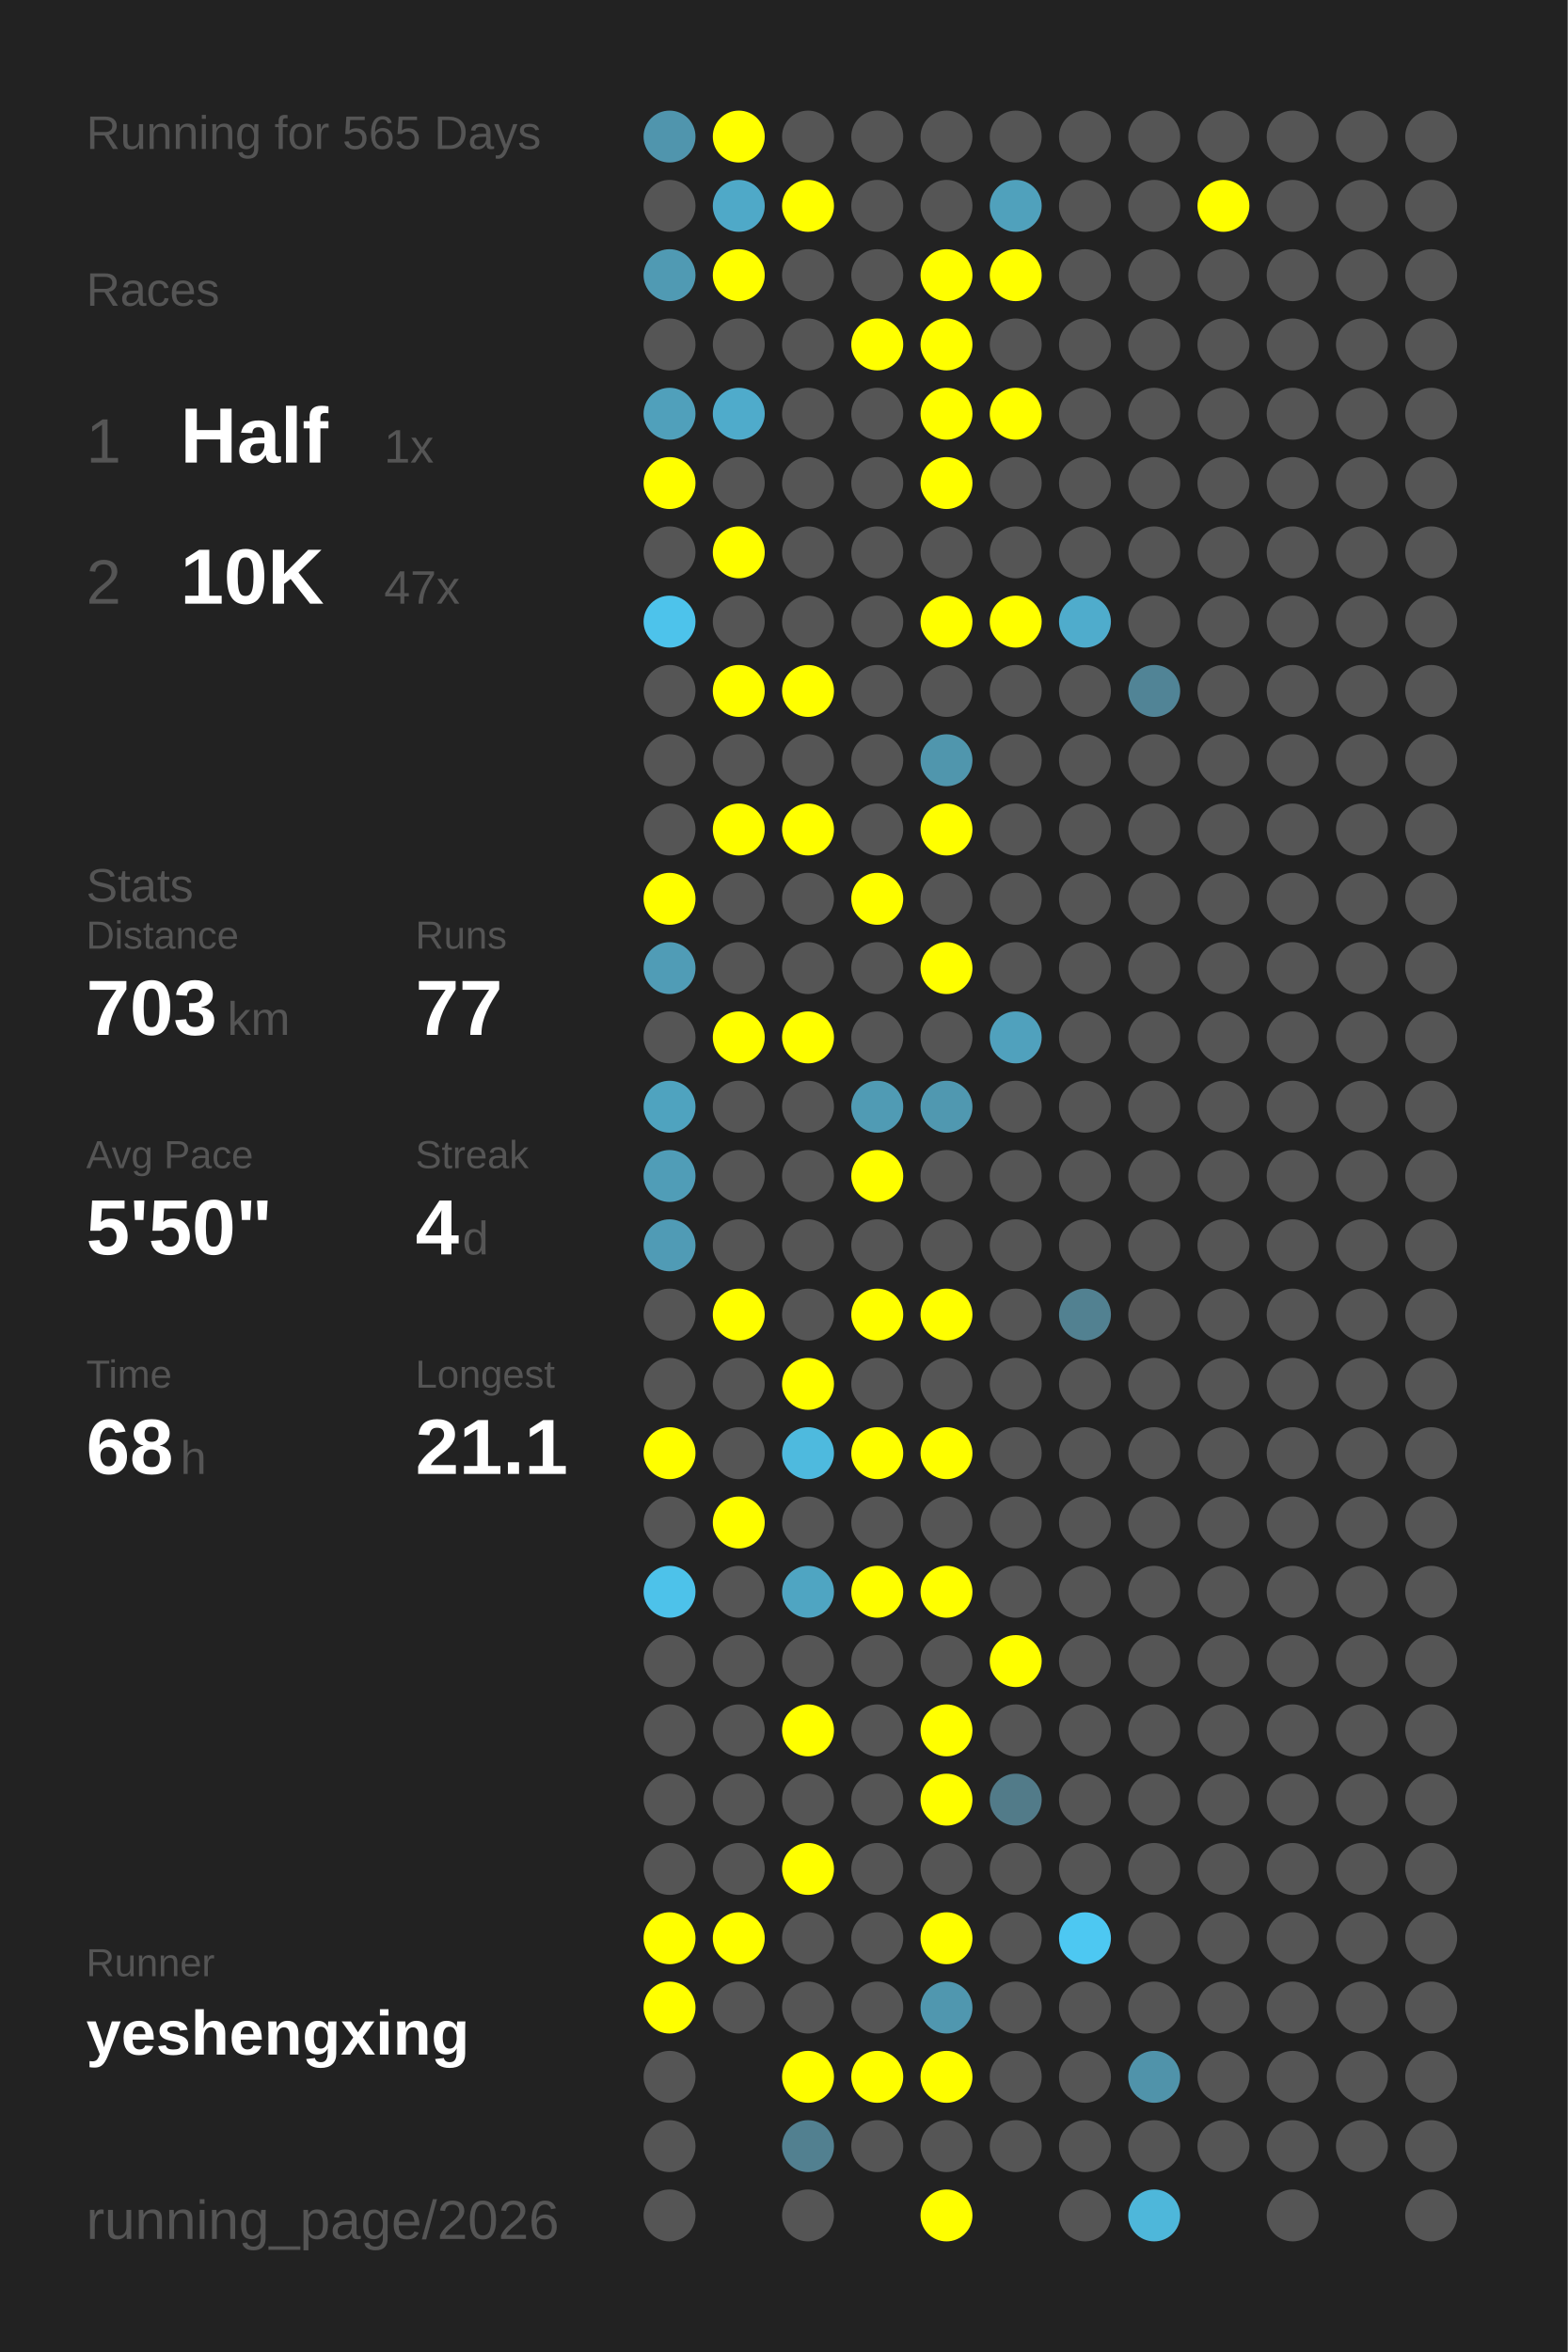
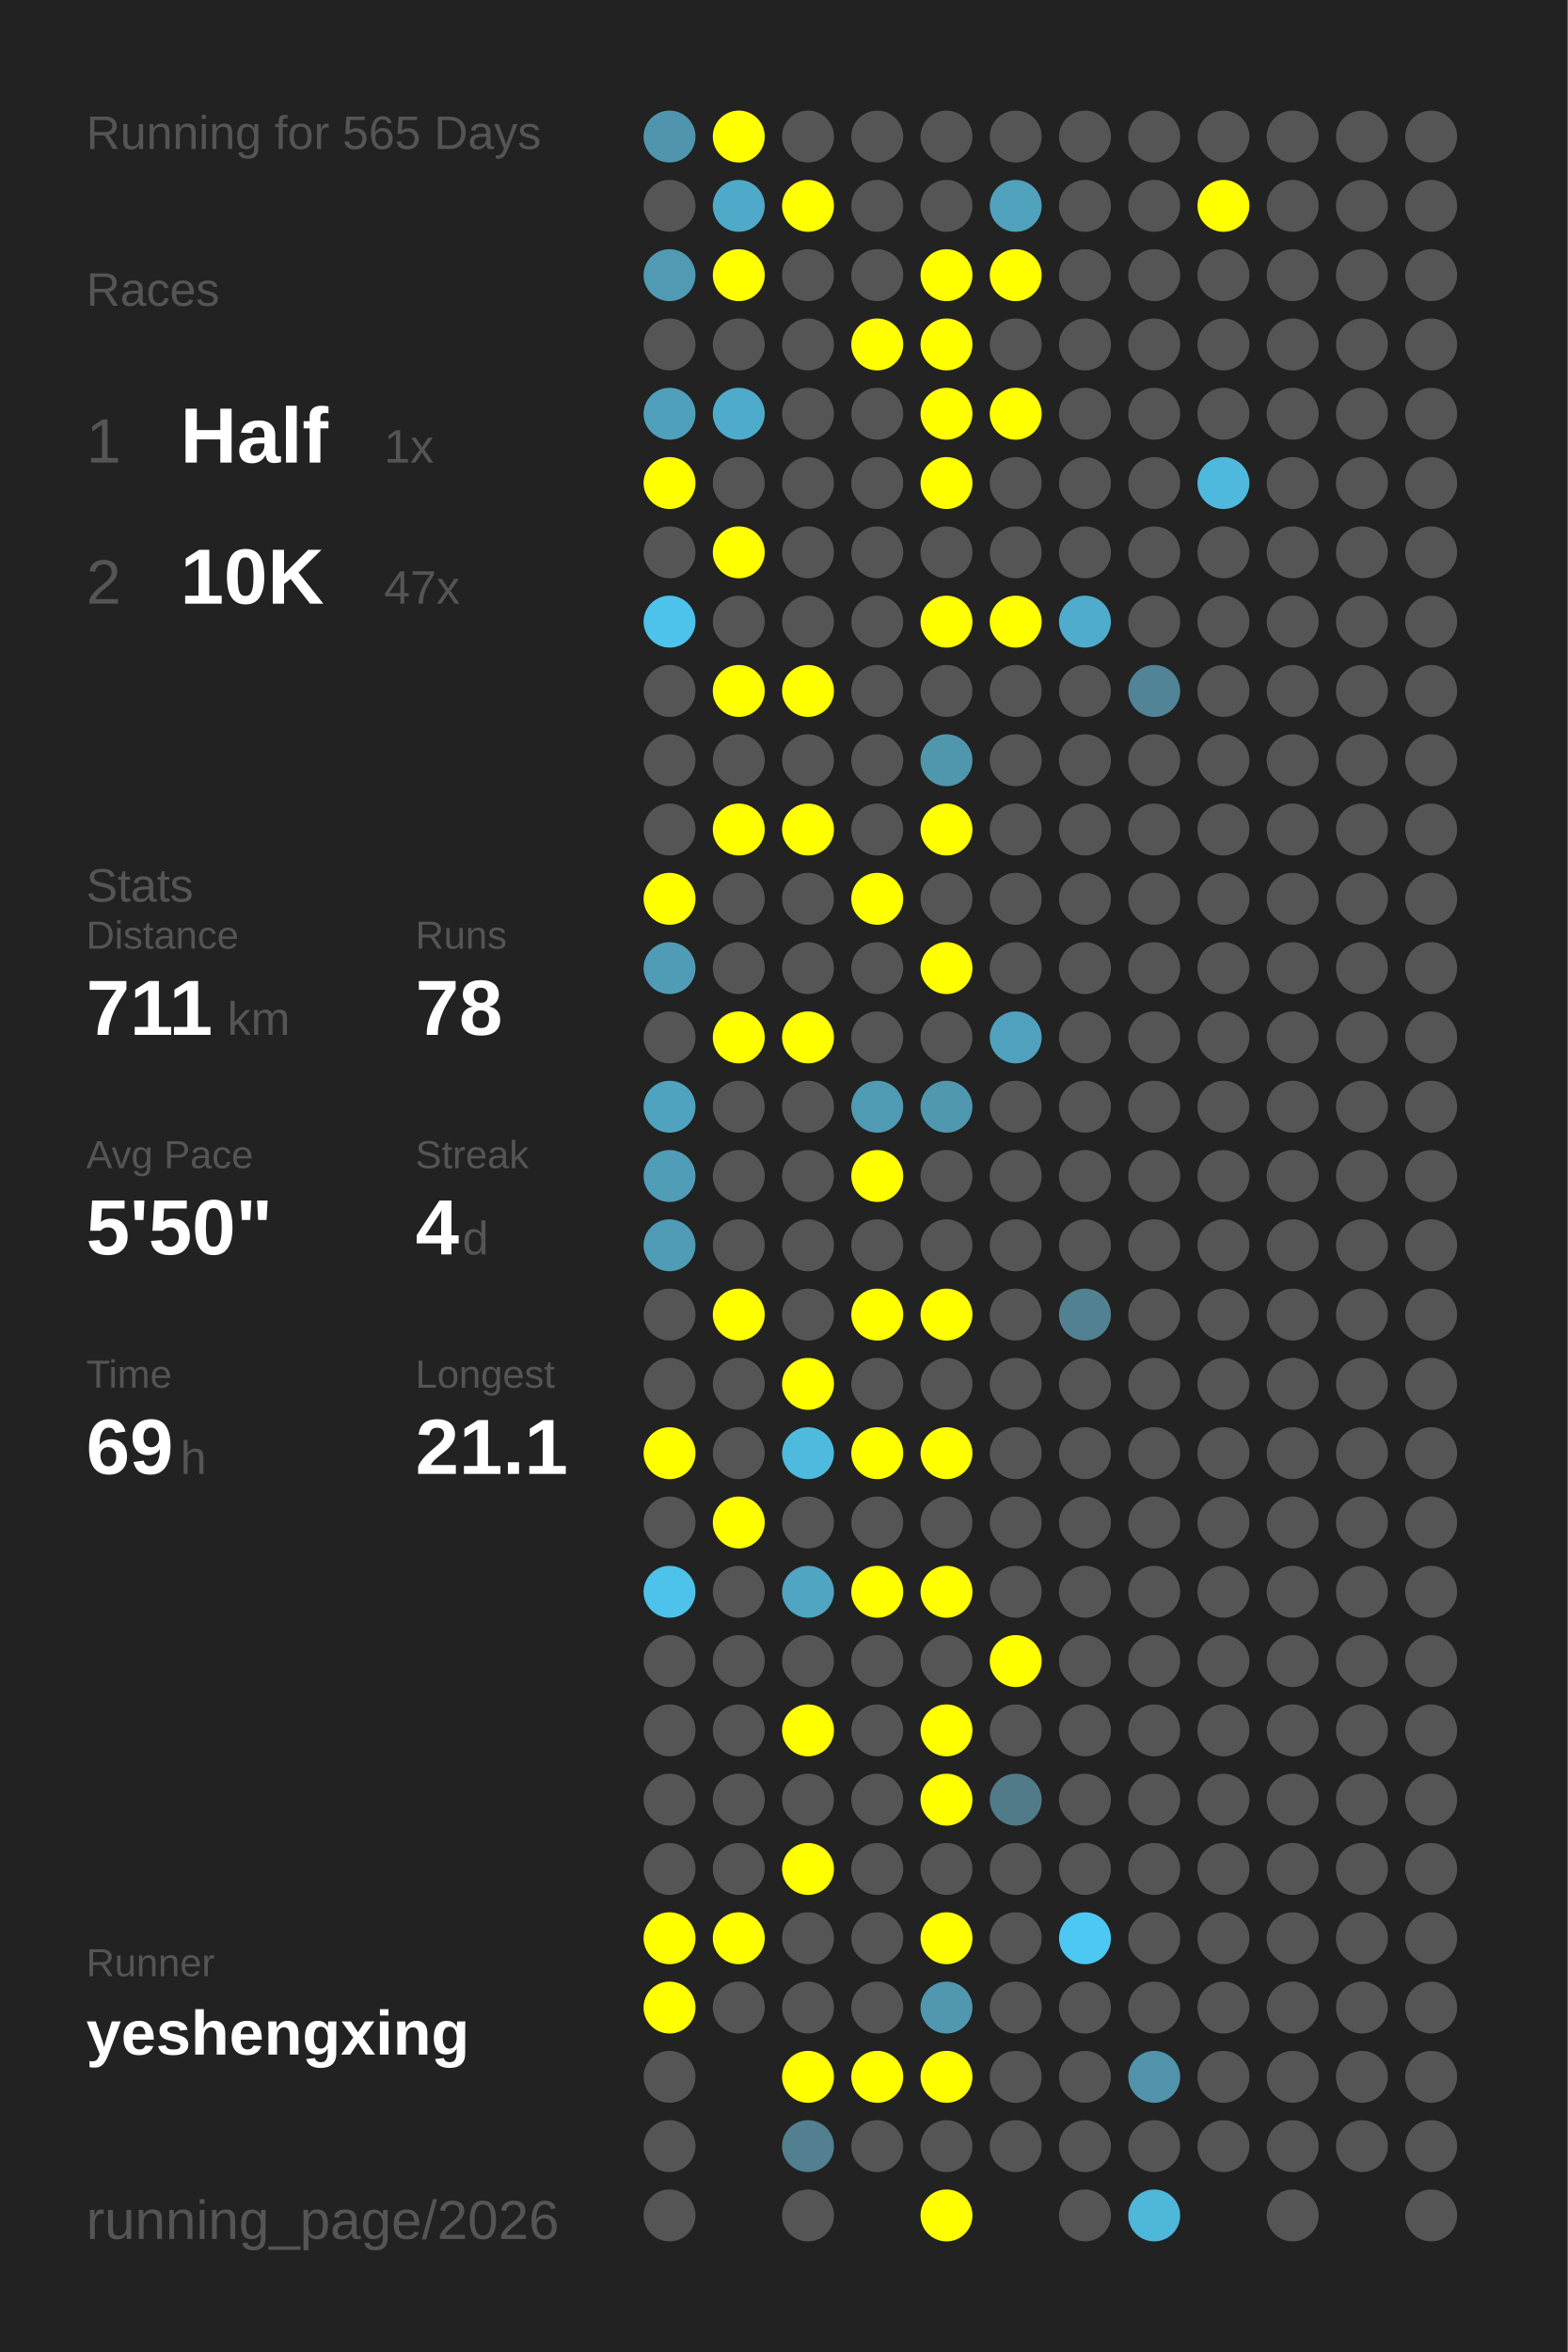
<svg xmlns="http://www.w3.org/2000/svg" baseProfile="full" height="300mm" version="1.1" viewBox="0,0,200,300" width="200mm">
  <defs />
  <rect fill="#222222" height="300" width="200" x="0" y="0" />
  <text fill="#555555" style="font-size:6px; font-family:Arial;" x="11" y="19">Running for 565 Days</text>
  <text fill="#555555" style="font-size:6px; font-family:Arial;" x="11" y="39">Races</text>
  <text fill="#555555" style="font-size:8px; font-family:Arial;" x="11" y="59">1</text>
  <text fill="#FFFFFF" style="font-size:10px; font-family:Arial; font-weight:bold;" x="23" y="59">Half</text>
  <text fill="#555555" style="font-size:6px; font-family:Arial;" x="49" y="59">1x</text>
  <text fill="#555555" style="font-size:8px; font-family:Arial;" x="11" y="77">2</text>
  <text fill="#FFFFFF" style="font-size:10px; font-family:Arial; font-weight:bold;" x="23" y="77">10K</text>
  <text fill="#555555" style="font-size:6px; font-family:Arial;" x="49" y="77">47x</text>
  <text fill="#555555" style="font-size:6px; font-family:Arial;" x="11" y="115">Stats</text>
  <text fill="#555555" style="font-size:5px; font-family:Arial;" x="11" y="121">Distance</text>
-   <text fill="#FFFFFF" style="font-size:10px; font-family:Arial; font-weight:bold;" x="11" y="132">703</text>
+   <text fill="#FFFFFF" style="font-size:10px; font-family:Arial; font-weight:bold;" x="11" y="132">711</text>
  <text fill="#555555" style="font-size:6px; font-family:Arial;" x="29" y="132">km</text>
  <text fill="#555555" style="font-size:5px; font-family:Arial;" x="53" y="121">Runs</text>
-   <text fill="#FFFFFF" style="font-size:10px; font-family:Arial; font-weight:bold;" x="53" y="132">77</text>
+   <text fill="#FFFFFF" style="font-size:10px; font-family:Arial; font-weight:bold;" x="53" y="132">78</text>
  <text fill="#555555" style="font-size:5px; font-family:Arial;" x="11" y="149">Avg Pace</text>
  <text fill="#FFFFFF" style="font-size:10px; font-family:Arial; font-weight:bold;" x="11" y="160">5'50"</text>
  <text fill="#555555" style="font-size:5px; font-family:Arial;" x="53" y="149">Streak</text>
  <text fill="#FFFFFF" style="font-size:10px; font-family:Arial; font-weight:bold;" x="53" y="160">4</text>
  <text fill="#555555" style="font-size:6px; font-family:Arial;" x="59" y="160">d</text>
  <text fill="#555555" style="font-size:5px; font-family:Arial;" x="11" y="177">Time</text>
-   <text fill="#FFFFFF" style="font-size:10px; font-family:Arial; font-weight:bold;" x="11" y="188">68</text>
+   <text fill="#FFFFFF" style="font-size:10px; font-family:Arial; font-weight:bold;" x="11" y="188">69</text>
  <text fill="#555555" style="font-size:6px; font-family:Arial;" x="23" y="188">h</text>
  <text fill="#555555" style="font-size:5px; font-family:Arial;" x="53" y="177">Longest</text>
  <text fill="#FFFFFF" style="font-size:10px; font-family:Arial; font-weight:bold;" x="53" y="188">21.1</text>
  <text fill="#555555" style="font-size:5px; font-family:Arial;" x="11" y="252.065">Runner</text>
  <text fill="#FFFFFF" style="font-size:8px; font-family:Arial; font-weight:bold;" x="11" y="262.065">yeshengxing</text>
  <text fill="#555555" style="font-size:7px; font-family:Arial;" x="11" y="285.581">running_page/2026</text>
  <circle cx="85.417" cy="17.419" fill="#5095ad" r="3.312" />
  <circle cx="85.417" cy="26.258" fill="#555555" r="3.312" />
  <circle cx="85.417" cy="35.097" fill="#509ab3" r="3.312" />
  <circle cx="85.417" cy="43.935" fill="#555555" r="3.312" />
  <circle cx="85.417" cy="52.774" fill="#50a0bb" r="3.312" />
  <circle cx="85.417" cy="61.613" fill="#FFFF00" r="3.312" />
  <circle cx="85.417" cy="70.452" fill="#555555" r="3.312" />
  <circle cx="85.417" cy="79.29" fill="#4dc3eb" r="3.312" />
  <circle cx="85.417" cy="88.129" fill="#555555" r="3.312" />
  <circle cx="85.417" cy="96.968" fill="#555555" r="3.312" />
  <circle cx="85.417" cy="105.806" fill="#555555" r="3.312" />
  <circle cx="85.417" cy="114.645" fill="#FFFF00" r="3.312" />
  <circle cx="85.417" cy="123.484" fill="#509cb6" r="3.312" />
  <circle cx="85.417" cy="132.323" fill="#555555" r="3.312" />
  <circle cx="85.417" cy="141.161" fill="#4fa3bf" r="3.312" />
  <circle cx="85.417" cy="150" fill="#509db7" r="3.312" />
  <circle cx="85.417" cy="158.839" fill="#509bb5" r="3.312" />
  <circle cx="85.417" cy="167.677" fill="#555555" r="3.312" />
  <circle cx="85.417" cy="176.516" fill="#555555" r="3.312" />
  <circle cx="85.417" cy="185.355" fill="#FFFF00" r="3.312" />
  <circle cx="85.417" cy="194.194" fill="#555555" r="3.312" />
  <circle cx="85.417" cy="203.032" fill="#4dc2ea" r="3.312" />
  <circle cx="85.417" cy="211.871" fill="#555555" r="3.312" />
  <circle cx="85.417" cy="220.71" fill="#555555" r="3.312" />
  <circle cx="85.417" cy="229.548" fill="#555555" r="3.312" />
  <circle cx="85.417" cy="238.387" fill="#555555" r="3.312" />
  <circle cx="85.417" cy="247.226" fill="#FFFF00" r="3.312" />
  <circle cx="85.417" cy="256.065" fill="#FFFF00" r="3.312" />
  <circle cx="85.417" cy="264.903" fill="#555555" r="3.312" />
  <circle cx="85.417" cy="273.742" fill="#555555" r="3.312" />
  <circle cx="85.417" cy="282.581" fill="#555555" r="3.312" />
  <circle cx="94.25" cy="17.419" fill="#FFFF00" r="3.312" />
  <circle cx="94.25" cy="26.258" fill="#4fa9c8" r="3.312" />
  <circle cx="94.25" cy="35.097" fill="#FFFF00" r="3.312" />
  <circle cx="94.25" cy="43.935" fill="#555555" r="3.312" />
  <circle cx="94.25" cy="52.774" fill="#4fabcb" r="3.312" />
  <circle cx="94.25" cy="61.613" fill="#555555" r="3.312" />
  <circle cx="94.25" cy="70.452" fill="#FFFF00" r="3.312" />
  <circle cx="94.25" cy="79.29" fill="#555555" r="3.312" />
  <circle cx="94.25" cy="88.129" fill="#FFFF00" r="3.312" />
  <circle cx="94.25" cy="96.968" fill="#555555" r="3.312" />
  <circle cx="94.25" cy="105.806" fill="#FFFF00" r="3.312" />
  <circle cx="94.25" cy="114.645" fill="#555555" r="3.312" />
  <circle cx="94.25" cy="123.484" fill="#555555" r="3.312" />
  <circle cx="94.25" cy="132.323" fill="#FFFF00" r="3.312" />
  <circle cx="94.25" cy="141.161" fill="#555555" r="3.312" />
  <circle cx="94.25" cy="150" fill="#555555" r="3.312" />
  <circle cx="94.25" cy="158.839" fill="#555555" r="3.312" />
  <circle cx="94.25" cy="167.677" fill="#FFFF00" r="3.312" />
  <circle cx="94.25" cy="176.516" fill="#555555" r="3.312" />
  <circle cx="94.25" cy="185.355" fill="#555555" r="3.312" />
  <circle cx="94.25" cy="194.194" fill="#FFFF00" r="3.312" />
  <circle cx="94.25" cy="203.032" fill="#555555" r="3.312" />
  <circle cx="94.25" cy="211.871" fill="#555555" r="3.312" />
  <circle cx="94.25" cy="220.71" fill="#555555" r="3.312" />
  <circle cx="94.25" cy="229.548" fill="#555555" r="3.312" />
  <circle cx="94.25" cy="238.387" fill="#555555" r="3.312" />
  <circle cx="94.25" cy="247.226" fill="#FFFF00" r="3.312" />
  <circle cx="94.25" cy="256.065" fill="#555555" r="3.312" />
  <circle cx="103.083" cy="17.419" fill="#555555" r="3.312" />
  <circle cx="103.083" cy="26.258" fill="#FFFF00" r="3.312" />
  <circle cx="103.083" cy="35.097" fill="#555555" r="3.312" />
  <circle cx="103.083" cy="43.935" fill="#555555" r="3.312" />
  <circle cx="103.083" cy="52.774" fill="#555555" r="3.312" />
  <circle cx="103.083" cy="61.613" fill="#555555" r="3.312" />
  <circle cx="103.083" cy="70.452" fill="#555555" r="3.312" />
  <circle cx="103.083" cy="79.29" fill="#555555" r="3.312" />
  <circle cx="103.083" cy="88.129" fill="#FFFF00" r="3.312" />
  <circle cx="103.083" cy="96.968" fill="#555555" r="3.312" />
  <circle cx="103.083" cy="105.806" fill="#FFFF00" r="3.312" />
  <circle cx="103.083" cy="114.645" fill="#555555" r="3.312" />
  <circle cx="103.083" cy="123.484" fill="#555555" r="3.312" />
  <circle cx="103.083" cy="132.323" fill="#FFFF00" r="3.312" />
  <circle cx="103.083" cy="141.161" fill="#555555" r="3.312" />
  <circle cx="103.083" cy="150" fill="#555555" r="3.312" />
  <circle cx="103.083" cy="158.839" fill="#555555" r="3.312" />
  <circle cx="103.083" cy="167.677" fill="#555555" r="3.312" />
  <circle cx="103.083" cy="176.516" fill="#FFFF00" r="3.312" />
  <circle cx="103.083" cy="185.355" fill="#4ebade" r="3.312" />
  <circle cx="103.083" cy="194.194" fill="#555555" r="3.312" />
  <circle cx="103.083" cy="203.032" fill="#4fa5c2" r="3.312" />
  <circle cx="103.083" cy="211.871" fill="#555555" r="3.312" />
  <circle cx="103.083" cy="220.71" fill="#FFFF00" r="3.312" />
  <circle cx="103.083" cy="229.548" fill="#555555" r="3.312" />
  <circle cx="103.083" cy="238.387" fill="#FFFF00" r="3.312" />
  <circle cx="103.083" cy="247.226" fill="#555555" r="3.312" />
  <circle cx="103.083" cy="256.065" fill="#555555" r="3.312" />
  <circle cx="103.083" cy="264.903" fill="#FFFF00" r="3.312" />
  <circle cx="103.083" cy="273.742" fill="#528090" r="3.312" />
  <circle cx="103.083" cy="282.581" fill="#555555" r="3.312" />
  <circle cx="111.917" cy="17.419" fill="#555555" r="3.312" />
  <circle cx="111.917" cy="26.258" fill="#555555" r="3.312" />
  <circle cx="111.917" cy="35.097" fill="#555555" r="3.312" />
  <circle cx="111.917" cy="43.935" fill="#FFFF00" r="3.312" />
  <circle cx="111.917" cy="52.774" fill="#555555" r="3.312" />
  <circle cx="111.917" cy="61.613" fill="#555555" r="3.312" />
  <circle cx="111.917" cy="70.452" fill="#555555" r="3.312" />
  <circle cx="111.917" cy="79.29" fill="#555555" r="3.312" />
  <circle cx="111.917" cy="88.129" fill="#555555" r="3.312" />
  <circle cx="111.917" cy="96.968" fill="#555555" r="3.312" />
  <circle cx="111.917" cy="105.806" fill="#555555" r="3.312" />
  <circle cx="111.917" cy="114.645" fill="#FFFF00" r="3.312" />
  <circle cx="111.917" cy="123.484" fill="#555555" r="3.312" />
  <circle cx="111.917" cy="132.323" fill="#555555" r="3.312" />
  <circle cx="111.917" cy="141.161" fill="#509bb4" r="3.312" />
  <circle cx="111.917" cy="150" fill="#FFFF00" r="3.312" />
  <circle cx="111.917" cy="158.839" fill="#555555" r="3.312" />
  <circle cx="111.917" cy="167.677" fill="#FFFF00" r="3.312" />
  <circle cx="111.917" cy="176.516" fill="#555555" r="3.312" />
  <circle cx="111.917" cy="185.355" fill="#FFFF00" r="3.312" />
  <circle cx="111.917" cy="194.194" fill="#555555" r="3.312" />
  <circle cx="111.917" cy="203.032" fill="#FFFF00" r="3.312" />
  <circle cx="111.917" cy="211.871" fill="#555555" r="3.312" />
  <circle cx="111.917" cy="220.71" fill="#555555" r="3.312" />
  <circle cx="111.917" cy="229.548" fill="#555555" r="3.312" />
  <circle cx="111.917" cy="238.387" fill="#555555" r="3.312" />
  <circle cx="111.917" cy="247.226" fill="#555555" r="3.312" />
  <circle cx="111.917" cy="256.065" fill="#555555" r="3.312" />
  <circle cx="111.917" cy="264.903" fill="#FFFF00" r="3.312" />
  <circle cx="111.917" cy="273.742" fill="#555555" r="3.312" />
  <circle cx="120.75" cy="17.419" fill="#555555" r="3.312" />
  <circle cx="120.75" cy="26.258" fill="#555555" r="3.312" />
  <circle cx="120.75" cy="35.097" fill="#FFFF00" r="3.312" />
  <circle cx="120.75" cy="43.935" fill="#FFFF00" r="3.312" />
  <circle cx="120.75" cy="52.774" fill="#FFFF00" r="3.312" />
  <circle cx="120.75" cy="61.613" fill="#FFFF00" r="3.312" />
  <circle cx="120.75" cy="70.452" fill="#555555" r="3.312" />
  <circle cx="120.75" cy="79.29" fill="#FFFF00" r="3.312" />
  <circle cx="120.75" cy="88.129" fill="#555555" r="3.312" />
  <circle cx="120.75" cy="96.968" fill="#5096ad" r="3.312" />
  <circle cx="120.75" cy="105.806" fill="#FFFF00" r="3.312" />
  <circle cx="120.75" cy="114.645" fill="#555555" r="3.312" />
  <circle cx="120.75" cy="123.484" fill="#FFFF00" r="3.312" />
  <circle cx="120.75" cy="132.323" fill="#555555" r="3.312" />
  <circle cx="120.75" cy="141.161" fill="#5098b0" r="3.312" />
  <circle cx="120.75" cy="150" fill="#555555" r="3.312" />
  <circle cx="120.75" cy="158.839" fill="#555555" r="3.312" />
  <circle cx="120.75" cy="167.677" fill="#FFFF00" r="3.312" />
  <circle cx="120.75" cy="176.516" fill="#555555" r="3.312" />
  <circle cx="120.75" cy="185.355" fill="#FFFF00" r="3.312" />
  <circle cx="120.75" cy="194.194" fill="#555555" r="3.312" />
  <circle cx="120.75" cy="203.032" fill="#FFFF00" r="3.312" />
  <circle cx="120.75" cy="211.871" fill="#555555" r="3.312" />
  <circle cx="120.75" cy="220.71" fill="#FFFF00" r="3.312" />
  <circle cx="120.75" cy="229.548" fill="#FFFF00" r="3.312" />
  <circle cx="120.75" cy="238.387" fill="#555555" r="3.312" />
  <circle cx="120.75" cy="247.226" fill="#FFFF00" r="3.312" />
  <circle cx="120.75" cy="256.065" fill="#5097af" r="3.312" />
  <circle cx="120.75" cy="264.903" fill="#FFFF00" r="3.312" />
  <circle cx="120.75" cy="273.742" fill="#555555" r="3.312" />
  <circle cx="120.75" cy="282.581" fill="#FFFF00" r="3.312" />
  <circle cx="129.583" cy="17.419" fill="#555555" r="3.312" />
  <circle cx="129.583" cy="26.258" fill="#50a1bc" r="3.312" />
  <circle cx="129.583" cy="35.097" fill="#FFFF00" r="3.312" />
  <circle cx="129.583" cy="43.935" fill="#555555" r="3.312" />
  <circle cx="129.583" cy="52.774" fill="#FFFF00" r="3.312" />
  <circle cx="129.583" cy="61.613" fill="#555555" r="3.312" />
  <circle cx="129.583" cy="70.452" fill="#555555" r="3.312" />
  <circle cx="129.583" cy="79.29" fill="#FFFF00" r="3.312" />
  <circle cx="129.583" cy="88.129" fill="#555555" r="3.312" />
  <circle cx="129.583" cy="96.968" fill="#555555" r="3.312" />
  <circle cx="129.583" cy="105.806" fill="#555555" r="3.312" />
  <circle cx="129.583" cy="114.645" fill="#555555" r="3.312" />
  <circle cx="129.583" cy="123.484" fill="#555555" r="3.312" />
  <circle cx="129.583" cy="132.323" fill="#50a1bd" r="3.312" />
  <circle cx="129.583" cy="141.161" fill="#555555" r="3.312" />
  <circle cx="129.583" cy="150" fill="#555555" r="3.312" />
  <circle cx="129.583" cy="158.839" fill="#555555" r="3.312" />
  <circle cx="129.583" cy="167.677" fill="#555555" r="3.312" />
  <circle cx="129.583" cy="176.516" fill="#555555" r="3.312" />
  <circle cx="129.583" cy="185.355" fill="#555555" r="3.312" />
  <circle cx="129.583" cy="194.194" fill="#555555" r="3.312" />
  <circle cx="129.583" cy="203.032" fill="#555555" r="3.312" />
  <circle cx="129.583" cy="211.871" fill="#FFFF00" r="3.312" />
  <circle cx="129.583" cy="220.71" fill="#555555" r="3.312" />
  <circle cx="129.583" cy="229.548" fill="#527b89" r="3.312" />
  <circle cx="129.583" cy="238.387" fill="#555555" r="3.312" />
  <circle cx="129.583" cy="247.226" fill="#555555" r="3.312" />
  <circle cx="129.583" cy="256.065" fill="#555555" r="3.312" />
  <circle cx="129.583" cy="264.903" fill="#555555" r="3.312" />
  <circle cx="129.583" cy="273.742" fill="#555555" r="3.312" />
  <circle cx="138.417" cy="17.419" fill="#555555" r="3.312" />
  <circle cx="138.417" cy="26.258" fill="#555555" r="3.312" />
  <circle cx="138.417" cy="35.097" fill="#555555" r="3.312" />
  <circle cx="138.417" cy="43.935" fill="#555555" r="3.312" />
  <circle cx="138.417" cy="52.774" fill="#555555" r="3.312" />
  <circle cx="138.417" cy="61.613" fill="#555555" r="3.312" />
  <circle cx="138.417" cy="70.452" fill="#555555" r="3.312" />
  <circle cx="138.417" cy="79.29" fill="#4faccc" r="3.312" />
  <circle cx="138.417" cy="88.129" fill="#555555" r="3.312" />
  <circle cx="138.417" cy="96.968" fill="#555555" r="3.312" />
  <circle cx="138.417" cy="105.806" fill="#555555" r="3.312" />
  <circle cx="138.417" cy="114.645" fill="#555555" r="3.312" />
  <circle cx="138.417" cy="123.484" fill="#555555" r="3.312" />
  <circle cx="138.417" cy="132.323" fill="#555555" r="3.312" />
  <circle cx="138.417" cy="141.161" fill="#555555" r="3.312" />
  <circle cx="138.417" cy="150" fill="#555555" r="3.312" />
  <circle cx="138.417" cy="158.839" fill="#555555" r="3.312" />
  <circle cx="138.417" cy="167.677" fill="#528191" r="3.312" />
  <circle cx="138.417" cy="176.516" fill="#555555" r="3.312" />
  <circle cx="138.417" cy="185.355" fill="#555555" r="3.312" />
  <circle cx="138.417" cy="194.194" fill="#555555" r="3.312" />
  <circle cx="138.417" cy="203.032" fill="#555555" r="3.312" />
  <circle cx="138.417" cy="211.871" fill="#555555" r="3.312" />
  <circle cx="138.417" cy="220.71" fill="#555555" r="3.312" />
  <circle cx="138.417" cy="229.548" fill="#555555" r="3.312" />
  <circle cx="138.417" cy="238.387" fill="#555555" r="3.312" />
  <circle cx="138.417" cy="247.226" fill="#4dc8f2" r="3.312" />
  <circle cx="138.417" cy="256.065" fill="#555555" r="3.312" />
  <circle cx="138.417" cy="264.903" fill="#555555" r="3.312" />
  <circle cx="138.417" cy="273.742" fill="#555555" r="3.312" />
  <circle cx="138.417" cy="282.581" fill="#555555" r="3.312" />
  <circle cx="147.25" cy="17.419" fill="#555555" r="3.312" />
  <circle cx="147.25" cy="26.258" fill="#555555" r="3.312" />
  <circle cx="147.25" cy="35.097" fill="#555555" r="3.312" />
  <circle cx="147.25" cy="43.935" fill="#555555" r="3.312" />
  <circle cx="147.25" cy="52.774" fill="#555555" r="3.312" />
  <circle cx="147.25" cy="61.613" fill="#555555" r="3.312" />
  <circle cx="147.25" cy="70.452" fill="#555555" r="3.312" />
  <circle cx="147.25" cy="79.29" fill="#555555" r="3.312" />
  <circle cx="147.25" cy="88.129" fill="#518496" r="3.312" />
  <circle cx="147.25" cy="96.968" fill="#555555" r="3.312" />
  <circle cx="147.25" cy="105.806" fill="#555555" r="3.312" />
  <circle cx="147.25" cy="114.645" fill="#555555" r="3.312" />
  <circle cx="147.25" cy="123.484" fill="#555555" r="3.312" />
  <circle cx="147.25" cy="132.323" fill="#555555" r="3.312" />
  <circle cx="147.25" cy="141.161" fill="#555555" r="3.312" />
  <circle cx="147.25" cy="150" fill="#555555" r="3.312" />
  <circle cx="147.25" cy="158.839" fill="#555555" r="3.312" />
  <circle cx="147.25" cy="167.677" fill="#555555" r="3.312" />
  <circle cx="147.25" cy="176.516" fill="#555555" r="3.312" />
  <circle cx="147.25" cy="185.355" fill="#555555" r="3.312" />
  <circle cx="147.25" cy="194.194" fill="#555555" r="3.312" />
  <circle cx="147.25" cy="203.032" fill="#555555" r="3.312" />
  <circle cx="147.25" cy="211.871" fill="#555555" r="3.312" />
  <circle cx="147.25" cy="220.71" fill="#555555" r="3.312" />
  <circle cx="147.25" cy="229.548" fill="#555555" r="3.312" />
  <circle cx="147.25" cy="238.387" fill="#555555" r="3.312" />
  <circle cx="147.25" cy="247.226" fill="#555555" r="3.312" />
  <circle cx="147.25" cy="256.065" fill="#555555" r="3.312" />
  <circle cx="147.25" cy="264.903" fill="#5093aa" r="3.312" />
  <circle cx="147.25" cy="273.742" fill="#555555" r="3.312" />
  <circle cx="147.25" cy="282.581" fill="#4eb7da" r="3.312" />
  <circle cx="156.083" cy="17.419" fill="#555555" r="3.312" />
  <circle cx="156.083" cy="26.258" fill="#FFFF00" r="3.312" />
  <circle cx="156.083" cy="35.097" fill="#555555" r="3.312" />
  <circle cx="156.083" cy="43.935" fill="#555555" r="3.312" />
  <circle cx="156.083" cy="52.774" fill="#555555" r="3.312" />
-   <circle cx="156.083" cy="61.613" fill="#555555" r="3.312" />
+   <circle cx="156.083" cy="61.613" fill="#4eb9dd" r="3.312" />
  <circle cx="156.083" cy="70.452" fill="#555555" r="3.312" />
  <circle cx="156.083" cy="79.29" fill="#555555" r="3.312" />
  <circle cx="156.083" cy="88.129" fill="#555555" r="3.312" />
  <circle cx="156.083" cy="96.968" fill="#555555" r="3.312" />
  <circle cx="156.083" cy="105.806" fill="#555555" r="3.312" />
  <circle cx="156.083" cy="114.645" fill="#555555" r="3.312" />
  <circle cx="156.083" cy="123.484" fill="#555555" r="3.312" />
  <circle cx="156.083" cy="132.323" fill="#555555" r="3.312" />
  <circle cx="156.083" cy="141.161" fill="#555555" r="3.312" />
  <circle cx="156.083" cy="150" fill="#555555" r="3.312" />
  <circle cx="156.083" cy="158.839" fill="#555555" r="3.312" />
  <circle cx="156.083" cy="167.677" fill="#555555" r="3.312" />
  <circle cx="156.083" cy="176.516" fill="#555555" r="3.312" />
  <circle cx="156.083" cy="185.355" fill="#555555" r="3.312" />
  <circle cx="156.083" cy="194.194" fill="#555555" r="3.312" />
  <circle cx="156.083" cy="203.032" fill="#555555" r="3.312" />
  <circle cx="156.083" cy="211.871" fill="#555555" r="3.312" />
  <circle cx="156.083" cy="220.71" fill="#555555" r="3.312" />
  <circle cx="156.083" cy="229.548" fill="#555555" r="3.312" />
  <circle cx="156.083" cy="238.387" fill="#555555" r="3.312" />
  <circle cx="156.083" cy="247.226" fill="#555555" r="3.312" />
  <circle cx="156.083" cy="256.065" fill="#555555" r="3.312" />
  <circle cx="156.083" cy="264.903" fill="#555555" r="3.312" />
  <circle cx="156.083" cy="273.742" fill="#555555" r="3.312" />
  <circle cx="164.917" cy="17.419" fill="#555555" r="3.312" />
  <circle cx="164.917" cy="26.258" fill="#555555" r="3.312" />
  <circle cx="164.917" cy="35.097" fill="#555555" r="3.312" />
  <circle cx="164.917" cy="43.935" fill="#555555" r="3.312" />
  <circle cx="164.917" cy="52.774" fill="#555555" r="3.312" />
  <circle cx="164.917" cy="61.613" fill="#555555" r="3.312" />
  <circle cx="164.917" cy="70.452" fill="#555555" r="3.312" />
  <circle cx="164.917" cy="79.29" fill="#555555" r="3.312" />
  <circle cx="164.917" cy="88.129" fill="#555555" r="3.312" />
  <circle cx="164.917" cy="96.968" fill="#555555" r="3.312" />
  <circle cx="164.917" cy="105.806" fill="#555555" r="3.312" />
  <circle cx="164.917" cy="114.645" fill="#555555" r="3.312" />
  <circle cx="164.917" cy="123.484" fill="#555555" r="3.312" />
  <circle cx="164.917" cy="132.323" fill="#555555" r="3.312" />
  <circle cx="164.917" cy="141.161" fill="#555555" r="3.312" />
  <circle cx="164.917" cy="150" fill="#555555" r="3.312" />
  <circle cx="164.917" cy="158.839" fill="#555555" r="3.312" />
  <circle cx="164.917" cy="167.677" fill="#555555" r="3.312" />
  <circle cx="164.917" cy="176.516" fill="#555555" r="3.312" />
  <circle cx="164.917" cy="185.355" fill="#555555" r="3.312" />
  <circle cx="164.917" cy="194.194" fill="#555555" r="3.312" />
  <circle cx="164.917" cy="203.032" fill="#555555" r="3.312" />
  <circle cx="164.917" cy="211.871" fill="#555555" r="3.312" />
  <circle cx="164.917" cy="220.71" fill="#555555" r="3.312" />
  <circle cx="164.917" cy="229.548" fill="#555555" r="3.312" />
  <circle cx="164.917" cy="238.387" fill="#555555" r="3.312" />
  <circle cx="164.917" cy="247.226" fill="#555555" r="3.312" />
  <circle cx="164.917" cy="256.065" fill="#555555" r="3.312" />
  <circle cx="164.917" cy="264.903" fill="#555555" r="3.312" />
  <circle cx="164.917" cy="273.742" fill="#555555" r="3.312" />
  <circle cx="164.917" cy="282.581" fill="#555555" r="3.312" />
  <circle cx="173.75" cy="17.419" fill="#555555" r="3.312" />
  <circle cx="173.75" cy="26.258" fill="#555555" r="3.312" />
  <circle cx="173.75" cy="35.097" fill="#555555" r="3.312" />
  <circle cx="173.75" cy="43.935" fill="#555555" r="3.312" />
  <circle cx="173.75" cy="52.774" fill="#555555" r="3.312" />
  <circle cx="173.75" cy="61.613" fill="#555555" r="3.312" />
  <circle cx="173.75" cy="70.452" fill="#555555" r="3.312" />
  <circle cx="173.75" cy="79.29" fill="#555555" r="3.312" />
  <circle cx="173.75" cy="88.129" fill="#555555" r="3.312" />
  <circle cx="173.75" cy="96.968" fill="#555555" r="3.312" />
  <circle cx="173.75" cy="105.806" fill="#555555" r="3.312" />
  <circle cx="173.75" cy="114.645" fill="#555555" r="3.312" />
  <circle cx="173.75" cy="123.484" fill="#555555" r="3.312" />
  <circle cx="173.75" cy="132.323" fill="#555555" r="3.312" />
  <circle cx="173.75" cy="141.161" fill="#555555" r="3.312" />
  <circle cx="173.75" cy="150" fill="#555555" r="3.312" />
  <circle cx="173.75" cy="158.839" fill="#555555" r="3.312" />
  <circle cx="173.75" cy="167.677" fill="#555555" r="3.312" />
  <circle cx="173.75" cy="176.516" fill="#555555" r="3.312" />
  <circle cx="173.75" cy="185.355" fill="#555555" r="3.312" />
  <circle cx="173.75" cy="194.194" fill="#555555" r="3.312" />
  <circle cx="173.75" cy="203.032" fill="#555555" r="3.312" />
  <circle cx="173.75" cy="211.871" fill="#555555" r="3.312" />
  <circle cx="173.75" cy="220.71" fill="#555555" r="3.312" />
  <circle cx="173.75" cy="229.548" fill="#555555" r="3.312" />
  <circle cx="173.75" cy="238.387" fill="#555555" r="3.312" />
  <circle cx="173.75" cy="247.226" fill="#555555" r="3.312" />
  <circle cx="173.75" cy="256.065" fill="#555555" r="3.312" />
  <circle cx="173.75" cy="264.903" fill="#555555" r="3.312" />
  <circle cx="173.75" cy="273.742" fill="#555555" r="3.312" />
  <circle cx="182.583" cy="17.419" fill="#555555" r="3.312" />
  <circle cx="182.583" cy="26.258" fill="#555555" r="3.312" />
  <circle cx="182.583" cy="35.097" fill="#555555" r="3.312" />
  <circle cx="182.583" cy="43.935" fill="#555555" r="3.312" />
  <circle cx="182.583" cy="52.774" fill="#555555" r="3.312" />
  <circle cx="182.583" cy="61.613" fill="#555555" r="3.312" />
  <circle cx="182.583" cy="70.452" fill="#555555" r="3.312" />
  <circle cx="182.583" cy="79.29" fill="#555555" r="3.312" />
  <circle cx="182.583" cy="88.129" fill="#555555" r="3.312" />
  <circle cx="182.583" cy="96.968" fill="#555555" r="3.312" />
  <circle cx="182.583" cy="105.806" fill="#555555" r="3.312" />
  <circle cx="182.583" cy="114.645" fill="#555555" r="3.312" />
  <circle cx="182.583" cy="123.484" fill="#555555" r="3.312" />
  <circle cx="182.583" cy="132.323" fill="#555555" r="3.312" />
  <circle cx="182.583" cy="141.161" fill="#555555" r="3.312" />
  <circle cx="182.583" cy="150" fill="#555555" r="3.312" />
  <circle cx="182.583" cy="158.839" fill="#555555" r="3.312" />
  <circle cx="182.583" cy="167.677" fill="#555555" r="3.312" />
  <circle cx="182.583" cy="176.516" fill="#555555" r="3.312" />
  <circle cx="182.583" cy="185.355" fill="#555555" r="3.312" />
  <circle cx="182.583" cy="194.194" fill="#555555" r="3.312" />
  <circle cx="182.583" cy="203.032" fill="#555555" r="3.312" />
  <circle cx="182.583" cy="211.871" fill="#555555" r="3.312" />
  <circle cx="182.583" cy="220.71" fill="#555555" r="3.312" />
  <circle cx="182.583" cy="229.548" fill="#555555" r="3.312" />
  <circle cx="182.583" cy="238.387" fill="#555555" r="3.312" />
  <circle cx="182.583" cy="247.226" fill="#555555" r="3.312" />
  <circle cx="182.583" cy="256.065" fill="#555555" r="3.312" />
  <circle cx="182.583" cy="264.903" fill="#555555" r="3.312" />
  <circle cx="182.583" cy="273.742" fill="#555555" r="3.312" />
  <circle cx="182.583" cy="282.581" fill="#555555" r="3.312" />
</svg>
